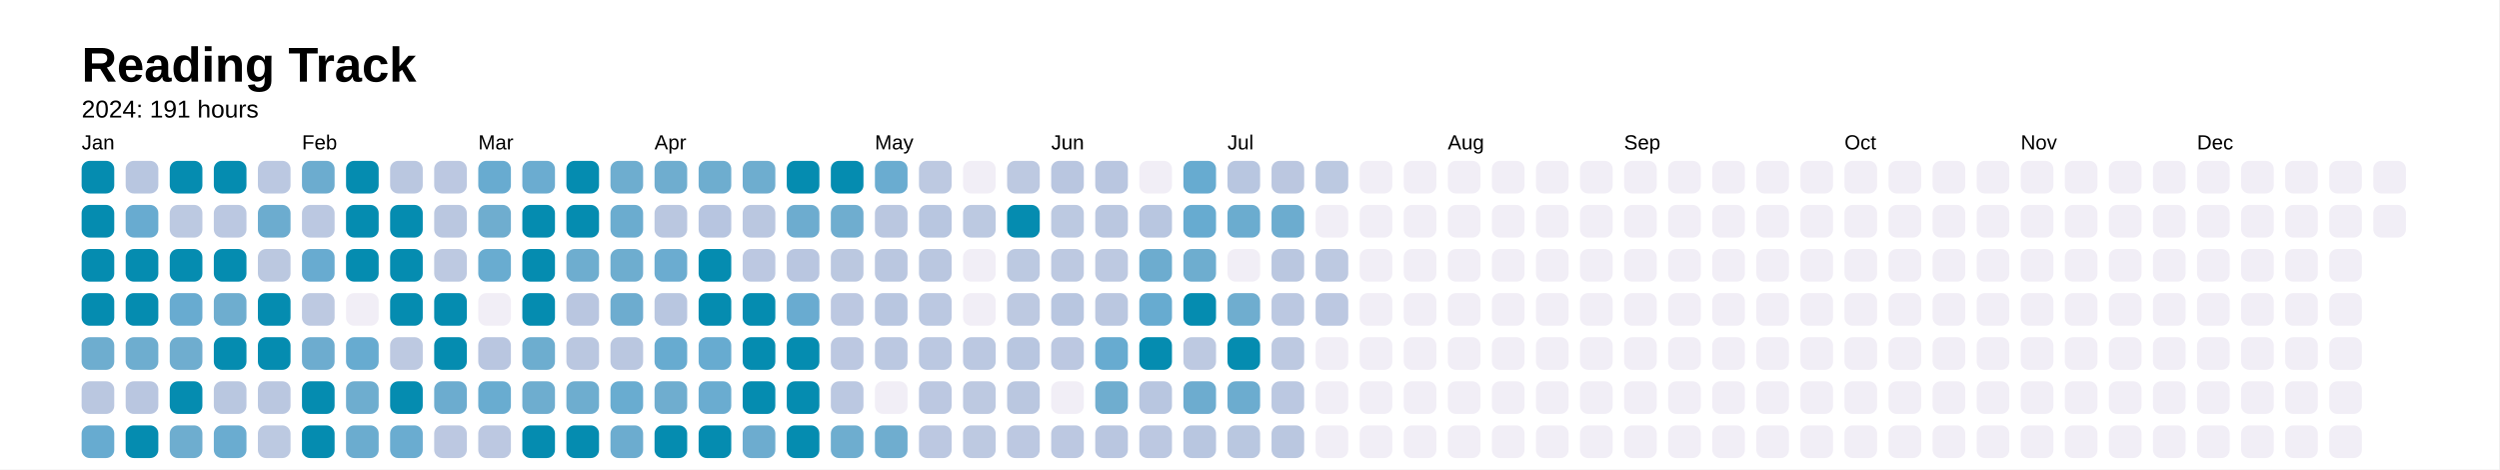
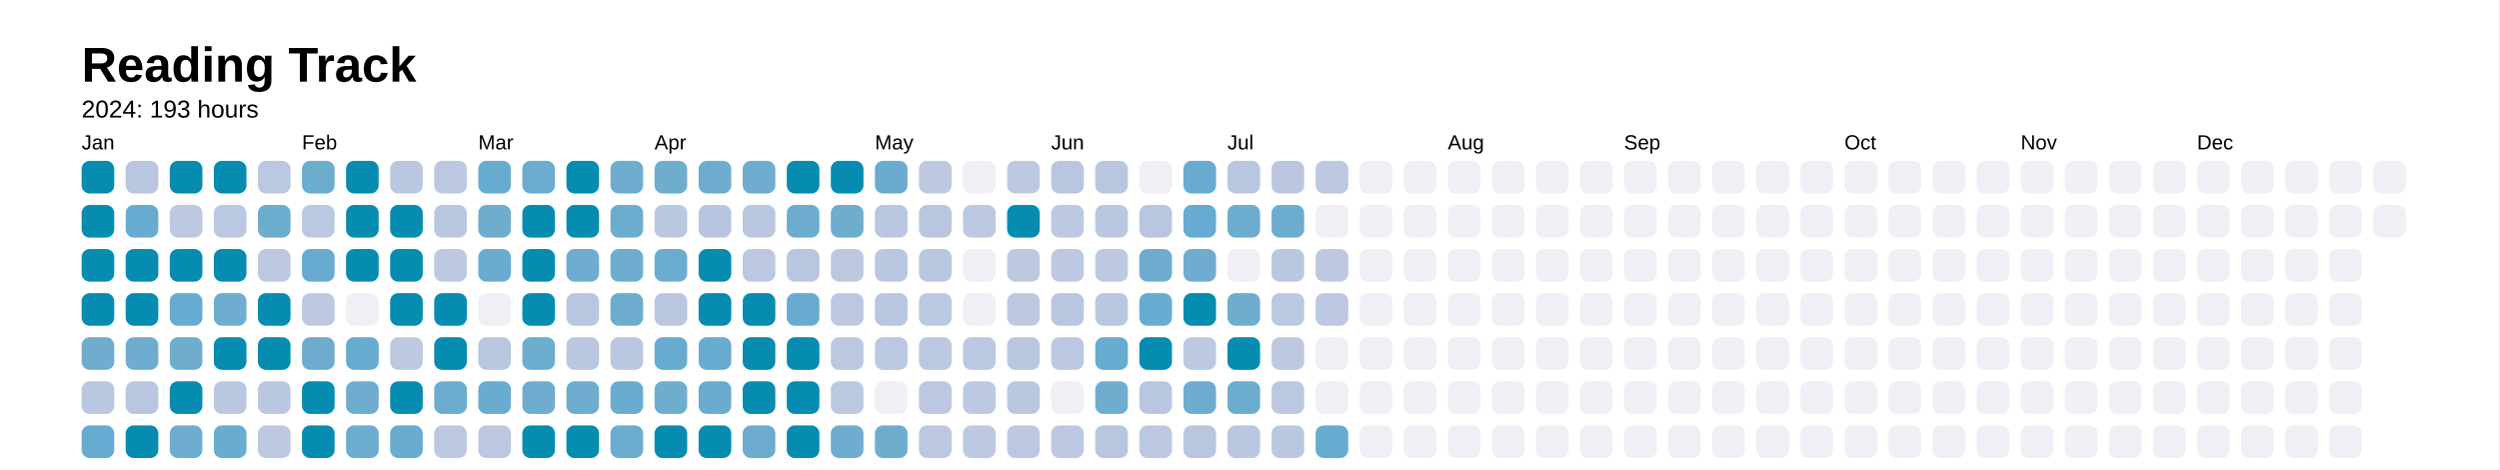
<svg xmlns="http://www.w3.org/2000/svg" baseProfile="full" height="57.5mm" version="1.1" viewBox="0,0,306.2,57.5" width="306.2mm">
  <defs />
  <rect fill="#FFFFFF" height="57.5" width="306.2" x="0" y="0" />
  <text fill="#000000" style="font-size:6px; font-family:Arial; font-weight:bold;" x="10" y="10">Reading Track</text>
-   <text fill="#000000" style="font-size:3px; font-family:Arial;" x="10" y="14.4">2024: 191 hours</text>
+   <text fill="#000000" style="font-size:3px; font-family:Arial;" x="10" y="14.4">2024: 193 hours</text>
  <text fill="#000000" style="font-size:2.5px; font-family:Arial" x="10" y="18.3">Jan</text>
  <rect fill="#058cb0" height="4" rx="1" ry="1" width="4" x="10" y="19.7" />
  <rect fill="#058cb0" height="4" rx="1" ry="1" width="4" x="10" y="25.1" />
  <rect fill="#058cb0" height="4" rx="1" ry="1" width="4" x="10" y="30.5" />
  <rect fill="#058cb0" height="4" rx="1" ry="1" width="4" x="10" y="35.9" />
  <rect fill="#6eadcf" height="4" rx="1" ry="1" width="4" x="10" y="41.3" />
  <rect fill="#bac7e0" height="4" rx="1" ry="1" width="4" x="10" y="46.7" />
  <rect fill="#67abd0" height="4" rx="1" ry="1" width="4" x="10" y="52.1" />
  <rect fill="#b8c6e0" height="4" rx="1" ry="1" width="4" x="15.4" y="19.7" />
  <rect fill="#68abd0" height="4" rx="1" ry="1" width="4" x="15.4" y="25.1" />
  <rect fill="#058cb0" height="4" rx="1" ry="1" width="4" x="15.4" y="30.5" />
  <rect fill="#058cb0" height="4" rx="1" ry="1" width="4" x="15.4" y="35.9" />
  <rect fill="#6eadcf" height="4" rx="1" ry="1" width="4" x="15.4" y="41.3" />
  <rect fill="#b9c6e0" height="4" rx="1" ry="1" width="4" x="15.4" y="46.7" />
  <rect fill="#058cb0" height="4" rx="1" ry="1" width="4" x="15.4" y="52.1" />
  <rect fill="#058cb0" height="4" rx="1" ry="1" width="4" x="20.8" y="19.7" />
  <rect fill="#bcc9e1" height="4" rx="1" ry="1" width="4" x="20.8" y="25.1" />
  <rect fill="#058cb0" height="4" rx="1" ry="1" width="4" x="20.8" y="30.5" />
  <rect fill="#68abd0" height="4" rx="1" ry="1" width="4" x="20.8" y="35.9" />
  <rect fill="#6fadcf" height="4" rx="1" ry="1" width="4" x="20.8" y="41.3" />
  <rect fill="#058cb0" height="4" rx="1" ry="1" width="4" x="20.8" y="46.7" />
  <rect fill="#6eadcf" height="4" rx="1" ry="1" width="4" x="20.8" y="52.1" />
  <rect fill="#058cb0" height="4" rx="1" ry="1" width="4" x="26.2" y="19.7" />
  <rect fill="#bbc8e1" height="4" rx="1" ry="1" width="4" x="26.2" y="25.1" />
  <rect fill="#058cb0" height="4" rx="1" ry="1" width="4" x="26.2" y="30.5" />
  <rect fill="#6eadcf" height="4" rx="1" ry="1" width="4" x="26.2" y="35.9" />
  <rect fill="#058cb0" height="4" rx="1" ry="1" width="4" x="26.2" y="41.3" />
  <rect fill="#b9c7e0" height="4" rx="1" ry="1" width="4" x="26.2" y="46.7" />
  <rect fill="#6aacd0" height="4" rx="1" ry="1" width="4" x="26.2" y="52.1" />
  <rect fill="#bbc8e1" height="4" rx="1" ry="1" width="4" x="31.6" y="19.7" />
  <rect fill="#6caccf" height="4" rx="1" ry="1" width="4" x="31.6" y="25.1" />
  <rect fill="#bbc8e0" height="4" rx="1" ry="1" width="4" x="31.6" y="30.5" />
  <rect fill="#058cb0" height="4" rx="1" ry="1" width="4" x="31.6" y="35.9" />
  <rect fill="#058cb0" height="4" rx="1" ry="1" width="4" x="31.6" y="41.3" />
  <rect fill="#bac7e0" height="4" rx="1" ry="1" width="4" x="31.6" y="46.7" />
  <rect fill="#bcc9e1" height="4" rx="1" ry="1" width="4" x="31.6" y="52.1" />
  <text fill="#000000" style="font-size:2.5px; font-family:Arial" x="37.0" y="18.3">Feb</text>
  <rect fill="#6caccf" height="4" rx="1" ry="1" width="4" x="37.0" y="19.7" />
  <rect fill="#bbc8e1" height="4" rx="1" ry="1" width="4" x="37.0" y="25.1" />
  <rect fill="#68abd0" height="4" rx="1" ry="1" width="4" x="37.0" y="30.5" />
  <rect fill="#bdc9e1" height="4" rx="1" ry="1" width="4" x="37.0" y="35.9" />
  <rect fill="#6daccf" height="4" rx="1" ry="1" width="4" x="37.0" y="41.3" />
  <rect fill="#058cb0" height="4" rx="1" ry="1" width="4" x="37.0" y="46.7" />
  <rect fill="#058cb0" height="4" rx="1" ry="1" width="4" x="37.0" y="52.1" />
  <rect fill="#058cb0" height="4" rx="1" ry="1" width="4" x="42.4" y="19.7" />
  <rect fill="#058cb0" height="4" rx="1" ry="1" width="4" x="42.4" y="25.1" />
  <rect fill="#058cb0" height="4" rx="1" ry="1" width="4" x="42.4" y="30.5" />
  <rect fill="#f1eef6" height="4" rx="1" ry="1" width="4" x="42.4" y="35.9" />
  <rect fill="#67abd0" height="4" rx="1" ry="1" width="4" x="42.4" y="41.3" />
  <rect fill="#6eadcf" height="4" rx="1" ry="1" width="4" x="42.4" y="46.7" />
  <rect fill="#6baccf" height="4" rx="1" ry="1" width="4" x="42.4" y="52.1" />
  <rect fill="#bac7e0" height="4" rx="1" ry="1" width="4" x="47.8" y="19.7" />
  <rect fill="#058cb0" height="4" rx="1" ry="1" width="4" x="47.8" y="25.1" />
  <rect fill="#058cb0" height="4" rx="1" ry="1" width="4" x="47.8" y="30.5" />
  <rect fill="#058cb0" height="4" rx="1" ry="1" width="4" x="47.8" y="35.9" />
  <rect fill="#bdc9e1" height="4" rx="1" ry="1" width="4" x="47.8" y="41.3" />
  <rect fill="#058cb0" height="4" rx="1" ry="1" width="4" x="47.8" y="46.7" />
  <rect fill="#6aacd0" height="4" rx="1" ry="1" width="4" x="47.8" y="52.1" />
  <rect fill="#bcc8e1" height="4" rx="1" ry="1" width="4" x="53.2" y="19.7" />
  <rect fill="#bac7e0" height="4" rx="1" ry="1" width="4" x="53.2" y="25.1" />
  <rect fill="#bdc9e1" height="4" rx="1" ry="1" width="4" x="53.2" y="30.5" />
  <rect fill="#058cb0" height="4" rx="1" ry="1" width="4" x="53.2" y="35.9" />
  <rect fill="#058cb0" height="4" rx="1" ry="1" width="4" x="53.2" y="41.3" />
  <rect fill="#6caccf" height="4" rx="1" ry="1" width="4" x="53.2" y="46.7" />
  <rect fill="#bcc8e1" height="4" rx="1" ry="1" width="4" x="53.2" y="52.1" />
  <text fill="#000000" style="font-size:2.5px; font-family:Arial" x="58.6" y="18.3">Mar</text>
  <rect fill="#68abd0" height="4" rx="1" ry="1" width="4" x="58.6" y="19.7" />
  <rect fill="#6fadcf" height="4" rx="1" ry="1" width="4" x="58.6" y="25.1" />
  <rect fill="#69acd0" height="4" rx="1" ry="1" width="4" x="58.6" y="30.5" />
  <rect fill="#f1eef6" height="4" rx="1" ry="1" width="4" x="58.6" y="35.9" />
  <rect fill="#b9c6e0" height="4" rx="1" ry="1" width="4" x="58.6" y="41.3" />
  <rect fill="#69acd0" height="4" rx="1" ry="1" width="4" x="58.6" y="46.7" />
  <rect fill="#bcc8e1" height="4" rx="1" ry="1" width="4" x="58.6" y="52.1" />
  <rect fill="#6bacd0" height="4" rx="1" ry="1" width="4" x="64" y="19.7" />
  <rect fill="#058cb0" height="4" rx="1" ry="1" width="4" x="64" y="25.1" />
  <rect fill="#058cb0" height="4" rx="1" ry="1" width="4" x="64" y="30.5" />
  <rect fill="#058cb0" height="4" rx="1" ry="1" width="4" x="64" y="35.9" />
  <rect fill="#6dadcf" height="4" rx="1" ry="1" width="4" x="64" y="41.3" />
  <rect fill="#6eadcf" height="4" rx="1" ry="1" width="4" x="64" y="46.7" />
  <rect fill="#058cb0" height="4" rx="1" ry="1" width="4" x="64" y="52.1" />
  <rect fill="#058cb0" height="4" rx="1" ry="1" width="4" x="69.4" y="19.7" />
  <rect fill="#058cb0" height="4" rx="1" ry="1" width="4" x="69.4" y="25.1" />
  <rect fill="#6eadcf" height="4" rx="1" ry="1" width="4" x="69.4" y="30.5" />
  <rect fill="#b9c6e0" height="4" rx="1" ry="1" width="4" x="69.4" y="35.9" />
  <rect fill="#bac7e0" height="4" rx="1" ry="1" width="4" x="69.4" y="41.3" />
  <rect fill="#6eadcf" height="4" rx="1" ry="1" width="4" x="69.4" y="46.7" />
  <rect fill="#058cb0" height="4" rx="1" ry="1" width="4" x="69.4" y="52.1" />
  <rect fill="#6eadcf" height="4" rx="1" ry="1" width="4" x="74.8" y="19.7" />
  <rect fill="#6baccf" height="4" rx="1" ry="1" width="4" x="74.8" y="25.1" />
  <rect fill="#6eadcf" height="4" rx="1" ry="1" width="4" x="74.8" y="30.5" />
  <rect fill="#6daccf" height="4" rx="1" ry="1" width="4" x="74.8" y="35.9" />
  <rect fill="#bac7e0" height="4" rx="1" ry="1" width="4" x="74.8" y="41.3" />
  <rect fill="#69acd0" height="4" rx="1" ry="1" width="4" x="74.8" y="46.7" />
  <rect fill="#6caccf" height="4" rx="1" ry="1" width="4" x="74.8" y="52.1" />
  <text fill="#000000" style="font-size:2.5px; font-family:Arial" x="80.2" y="18.3">Apr</text>
  <rect fill="#6fadcf" height="4" rx="1" ry="1" width="4" x="80.2" y="19.7" />
  <rect fill="#bac7e0" height="4" rx="1" ry="1" width="4" x="80.2" y="25.1" />
  <rect fill="#6bacd0" height="4" rx="1" ry="1" width="4" x="80.2" y="30.5" />
  <rect fill="#b8c6e0" height="4" rx="1" ry="1" width="4" x="80.2" y="35.9" />
  <rect fill="#67abd0" height="4" rx="1" ry="1" width="4" x="80.2" y="41.3" />
  <rect fill="#6fadcf" height="4" rx="1" ry="1" width="4" x="80.2" y="46.7" />
  <rect fill="#058cb0" height="4" rx="1" ry="1" width="4" x="80.2" y="52.1" />
  <rect fill="#6eadcf" height="4" rx="1" ry="1" width="4" x="85.6" y="19.7" />
  <rect fill="#b7c5e0" height="4" rx="1" ry="1" width="4" x="85.6" y="25.1" />
  <rect fill="#058cb0" height="4" rx="1" ry="1" width="4" x="85.6" y="30.5" />
  <rect fill="#058cb0" height="4" rx="1" ry="1" width="4" x="85.6" y="35.9" />
  <rect fill="#67abd0" height="4" rx="1" ry="1" width="4" x="85.6" y="41.3" />
  <rect fill="#6aacd0" height="4" rx="1" ry="1" width="4" x="85.6" y="46.7" />
  <rect fill="#058cb0" height="4" rx="1" ry="1" width="4" x="85.6" y="52.1" />
  <rect fill="#6eadcf" height="4" rx="1" ry="1" width="4" x="91" y="19.7" />
  <rect fill="#bac7e0" height="4" rx="1" ry="1" width="4" x="91" y="25.1" />
  <rect fill="#bcc8e1" height="4" rx="1" ry="1" width="4" x="91" y="30.5" />
  <rect fill="#058cb0" height="4" rx="1" ry="1" width="4" x="91" y="35.9" />
  <rect fill="#058cb0" height="4" rx="1" ry="1" width="4" x="91" y="41.3" />
  <rect fill="#058cb0" height="4" rx="1" ry="1" width="4" x="91" y="46.7" />
  <rect fill="#6daccf" height="4" rx="1" ry="1" width="4" x="91" y="52.1" />
  <rect fill="#058cb0" height="4" rx="1" ry="1" width="4" x="96.4" y="19.7" />
  <rect fill="#6daccf" height="4" rx="1" ry="1" width="4" x="96.4" y="25.1" />
  <rect fill="#b9c6e0" height="4" rx="1" ry="1" width="4" x="96.4" y="30.5" />
  <rect fill="#69abd0" height="4" rx="1" ry="1" width="4" x="96.4" y="35.9" />
  <rect fill="#058cb0" height="4" rx="1" ry="1" width="4" x="96.4" y="41.3" />
  <rect fill="#058cb0" height="4" rx="1" ry="1" width="4" x="96.4" y="46.7" />
  <rect fill="#058cb0" height="4" rx="1" ry="1" width="4" x="96.4" y="52.1" />
  <rect fill="#058cb0" height="4" rx="1" ry="1" width="4" x="101.8" y="19.7" />
  <rect fill="#6fadcf" height="4" rx="1" ry="1" width="4" x="101.8" y="25.1" />
  <rect fill="#bbc8e0" height="4" rx="1" ry="1" width="4" x="101.8" y="30.5" />
  <rect fill="#bcc8e1" height="4" rx="1" ry="1" width="4" x="101.8" y="35.9" />
  <rect fill="#bcc8e1" height="4" rx="1" ry="1" width="4" x="101.8" y="41.3" />
  <rect fill="#bbc8e1" height="4" rx="1" ry="1" width="4" x="101.8" y="46.7" />
  <rect fill="#6eadcf" height="4" rx="1" ry="1" width="4" x="101.8" y="52.1" />
  <text fill="#000000" style="font-size:2.5px; font-family:Arial" x="107.2" y="18.3">May</text>
  <rect fill="#6aacd0" height="4" rx="1" ry="1" width="4" x="107.2" y="19.7" />
  <rect fill="#bac7e0" height="4" rx="1" ry="1" width="4" x="107.2" y="25.1" />
  <rect fill="#bac7e0" height="4" rx="1" ry="1" width="4" x="107.2" y="30.5" />
  <rect fill="#b8c6e0" height="4" rx="1" ry="1" width="4" x="107.2" y="35.9" />
  <rect fill="#bbc8e1" height="4" rx="1" ry="1" width="4" x="107.2" y="41.3" />
  <rect fill="#f1eef6" height="4" rx="1" ry="1" width="4" x="107.2" y="46.7" />
  <rect fill="#6fadcf" height="4" rx="1" ry="1" width="4" x="107.2" y="52.1" />
  <rect fill="#bdc9e1" height="4" rx="1" ry="1" width="4" x="112.6" y="19.7" />
  <rect fill="#b8c6e0" height="4" rx="1" ry="1" width="4" x="112.6" y="25.1" />
  <rect fill="#bac7e0" height="4" rx="1" ry="1" width="4" x="112.6" y="30.5" />
  <rect fill="#bbc8e1" height="4" rx="1" ry="1" width="4" x="112.6" y="35.9" />
  <rect fill="#bbc8e1" height="4" rx="1" ry="1" width="4" x="112.6" y="41.3" />
  <rect fill="#bcc8e1" height="4" rx="1" ry="1" width="4" x="112.6" y="46.7" />
  <rect fill="#bcc8e1" height="4" rx="1" ry="1" width="4" x="112.6" y="52.1" />
  <rect fill="#f1eef6" height="4" rx="1" ry="1" width="4" x="118" y="19.7" />
  <rect fill="#bcc9e1" height="4" rx="1" ry="1" width="4" x="118" y="25.1" />
  <rect fill="#f1eef6" height="4" rx="1" ry="1" width="4" x="118" y="30.5" />
  <rect fill="#f1eef6" height="4" rx="1" ry="1" width="4" x="118" y="35.9" />
  <rect fill="#bbc8e1" height="4" rx="1" ry="1" width="4" x="118" y="41.3" />
  <rect fill="#bdc9e1" height="4" rx="1" ry="1" width="4" x="118" y="46.7" />
  <rect fill="#bdc9e1" height="4" rx="1" ry="1" width="4" x="118" y="52.1" />
  <rect fill="#bdc9e1" height="4" rx="1" ry="1" width="4" x="123.4" y="19.7" />
  <rect fill="#058cb0" height="4" rx="1" ry="1" width="4" x="123.4" y="25.1" />
  <rect fill="#bcc9e1" height="4" rx="1" ry="1" width="4" x="123.4" y="30.5" />
  <rect fill="#bdc9e1" height="4" rx="1" ry="1" width="4" x="123.4" y="35.9" />
  <rect fill="#b8c6e0" height="4" rx="1" ry="1" width="4" x="123.4" y="41.3" />
  <rect fill="#bac7e0" height="4" rx="1" ry="1" width="4" x="123.4" y="46.7" />
  <rect fill="#bcc8e1" height="4" rx="1" ry="1" width="4" x="123.4" y="52.1" />
  <text fill="#000000" style="font-size:2.5px; font-family:Arial" x="128.8" y="18.3">Jun</text>
  <rect fill="#b9c6e0" height="4" rx="1" ry="1" width="4" x="128.8" y="19.7" />
  <rect fill="#bcc9e1" height="4" rx="1" ry="1" width="4" x="128.8" y="25.1" />
  <rect fill="#bdc9e1" height="4" rx="1" ry="1" width="4" x="128.8" y="30.5" />
  <rect fill="#b8c6e0" height="4" rx="1" ry="1" width="4" x="128.8" y="35.9" />
  <rect fill="#bcc8e1" height="4" rx="1" ry="1" width="4" x="128.8" y="41.3" />
  <rect fill="#f1eef6" height="4" rx="1" ry="1" width="4" x="128.8" y="46.7" />
  <rect fill="#bcc8e1" height="4" rx="1" ry="1" width="4" x="128.8" y="52.1" />
  <rect fill="#b9c6e0" height="4" rx="1" ry="1" width="4" x="134.2" y="19.7" />
  <rect fill="#bac7e0" height="4" rx="1" ry="1" width="4" x="134.2" y="25.1" />
  <rect fill="#bdc9e1" height="4" rx="1" ry="1" width="4" x="134.2" y="30.5" />
  <rect fill="#bac7e0" height="4" rx="1" ry="1" width="4" x="134.2" y="35.9" />
  <rect fill="#67abd0" height="4" rx="1" ry="1" width="4" x="134.2" y="41.3" />
  <rect fill="#6fadcf" height="4" rx="1" ry="1" width="4" x="134.2" y="46.7" />
  <rect fill="#b9c6e0" height="4" rx="1" ry="1" width="4" x="134.2" y="52.1" />
  <rect fill="#f1eef6" height="4" rx="1" ry="1" width="4" x="139.6" y="19.7" />
  <rect fill="#b8c6e0" height="4" rx="1" ry="1" width="4" x="139.6" y="25.1" />
  <rect fill="#6daccf" height="4" rx="1" ry="1" width="4" x="139.6" y="30.5" />
  <rect fill="#67abd0" height="4" rx="1" ry="1" width="4" x="139.6" y="35.9" />
  <rect fill="#058cb0" height="4" rx="1" ry="1" width="4" x="139.6" y="41.3" />
  <rect fill="#b8c6e0" height="4" rx="1" ry="1" width="4" x="139.6" y="46.7" />
  <rect fill="#bcc8e1" height="4" rx="1" ry="1" width="4" x="139.6" y="52.1" />
  <rect fill="#67abd0" height="4" rx="1" ry="1" width="4" x="145" y="19.7" />
  <rect fill="#67abd0" height="4" rx="1" ry="1" width="4" x="145" y="25.1" />
  <rect fill="#6eadcf" height="4" rx="1" ry="1" width="4" x="145" y="30.5" />
  <rect fill="#058cb0" height="4" rx="1" ry="1" width="4" x="145" y="35.9" />
  <rect fill="#bdc9e1" height="4" rx="1" ry="1" width="4" x="145" y="41.3" />
  <rect fill="#6daccf" height="4" rx="1" ry="1" width="4" x="145" y="46.7" />
  <rect fill="#b8c6e0" height="4" rx="1" ry="1" width="4" x="145" y="52.1" />
  <text fill="#000000" style="font-size:2.5px; font-family:Arial" x="150.4" y="18.3">Jul</text>
  <rect fill="#b8c6e0" height="4" rx="1" ry="1" width="4" x="150.4" y="19.7" />
  <rect fill="#6baccf" height="4" rx="1" ry="1" width="4" x="150.4" y="25.1" />
  <rect fill="#f1eef6" height="4" rx="1" ry="1" width="4" x="150.4" y="30.5" />
  <rect fill="#6fadcf" height="4" rx="1" ry="1" width="4" x="150.4" y="35.9" />
  <rect fill="#058cb0" height="4" rx="1" ry="1" width="4" x="150.4" y="41.3" />
  <rect fill="#6caccf" height="4" rx="1" ry="1" width="4" x="150.4" y="46.7" />
  <rect fill="#b9c7e0" height="4" rx="1" ry="1" width="4" x="150.4" y="52.1" />
  <rect fill="#bbc7e0" height="4" rx="1" ry="1" width="4" x="155.8" y="19.7" />
  <rect fill="#6caccf" height="4" rx="1" ry="1" width="4" x="155.8" y="25.1" />
  <rect fill="#bac7e0" height="4" rx="1" ry="1" width="4" x="155.8" y="30.5" />
  <rect fill="#bbc8e1" height="4" rx="1" ry="1" width="4" x="155.8" y="35.9" />
  <rect fill="#bdc9e1" height="4" rx="1" ry="1" width="4" x="155.8" y="41.3" />
  <rect fill="#bbc8e1" height="4" rx="1" ry="1" width="4" x="155.8" y="46.7" />
  <rect fill="#bac7e0" height="4" rx="1" ry="1" width="4" x="155.8" y="52.1" />
  <rect fill="#bcc9e1" height="4" rx="1" ry="1" width="4" x="161.2" y="19.7" />
  <rect fill="#f1eef6" height="4" rx="1" ry="1" width="4" x="161.2" y="25.1" />
  <rect fill="#bdc9e1" height="4" rx="1" ry="1" width="4" x="161.2" y="30.5" />
  <rect fill="#bcc8e1" height="4" rx="1" ry="1" width="4" x="161.2" y="35.9" />
  <rect fill="#f1eef6" height="4" rx="1" ry="1" width="4" x="161.2" y="41.3" />
  <rect fill="#f1eef6" height="4" rx="1" ry="1" width="4" x="161.2" y="46.7" />
-   <rect fill="#f1eef6" height="4" rx="1" ry="1" width="4" x="161.2" y="52.1" />
+   <rect fill="#68abd0" height="4" rx="1" ry="1" width="4" x="161.2" y="52.1" />
  <rect fill="#f1eef6" height="4" rx="1" ry="1" width="4" x="166.6" y="19.7" />
  <rect fill="#f1eef6" height="4" rx="1" ry="1" width="4" x="166.6" y="25.1" />
  <rect fill="#f1eef6" height="4" rx="1" ry="1" width="4" x="166.6" y="30.5" />
  <rect fill="#f1eef6" height="4" rx="1" ry="1" width="4" x="166.6" y="35.9" />
  <rect fill="#f1eef6" height="4" rx="1" ry="1" width="4" x="166.6" y="41.3" />
  <rect fill="#f1eef6" height="4" rx="1" ry="1" width="4" x="166.6" y="46.7" />
  <rect fill="#f1eef6" height="4" rx="1" ry="1" width="4" x="166.6" y="52.1" />
  <rect fill="#f1eef6" height="4" rx="1" ry="1" width="4" x="172" y="19.7" />
  <rect fill="#f1eef6" height="4" rx="1" ry="1" width="4" x="172" y="25.1" />
  <rect fill="#f1eef6" height="4" rx="1" ry="1" width="4" x="172" y="30.5" />
  <rect fill="#f1eef6" height="4" rx="1" ry="1" width="4" x="172" y="35.9" />
  <rect fill="#f1eef6" height="4" rx="1" ry="1" width="4" x="172" y="41.3" />
  <rect fill="#f1eef6" height="4" rx="1" ry="1" width="4" x="172" y="46.7" />
  <rect fill="#f1eef6" height="4" rx="1" ry="1" width="4" x="172" y="52.1" />
  <text fill="#000000" style="font-size:2.5px; font-family:Arial" x="177.4" y="18.3">Aug</text>
  <rect fill="#f1eef6" height="4" rx="1" ry="1" width="4" x="177.4" y="19.7" />
  <rect fill="#f1eef6" height="4" rx="1" ry="1" width="4" x="177.4" y="25.1" />
  <rect fill="#f1eef6" height="4" rx="1" ry="1" width="4" x="177.4" y="30.5" />
  <rect fill="#f1eef6" height="4" rx="1" ry="1" width="4" x="177.4" y="35.9" />
  <rect fill="#f1eef6" height="4" rx="1" ry="1" width="4" x="177.4" y="41.3" />
  <rect fill="#f1eef6" height="4" rx="1" ry="1" width="4" x="177.4" y="46.7" />
  <rect fill="#f1eef6" height="4" rx="1" ry="1" width="4" x="177.4" y="52.1" />
  <rect fill="#f1eef6" height="4" rx="1" ry="1" width="4" x="182.8" y="19.7" />
  <rect fill="#f1eef6" height="4" rx="1" ry="1" width="4" x="182.8" y="25.1" />
  <rect fill="#f1eef6" height="4" rx="1" ry="1" width="4" x="182.8" y="30.5" />
  <rect fill="#f1eef6" height="4" rx="1" ry="1" width="4" x="182.8" y="35.9" />
  <rect fill="#f1eef6" height="4" rx="1" ry="1" width="4" x="182.8" y="41.3" />
  <rect fill="#f1eef6" height="4" rx="1" ry="1" width="4" x="182.8" y="46.7" />
  <rect fill="#f1eef6" height="4" rx="1" ry="1" width="4" x="182.8" y="52.1" />
  <rect fill="#f1eef6" height="4" rx="1" ry="1" width="4" x="188.2" y="19.7" />
  <rect fill="#f1eef6" height="4" rx="1" ry="1" width="4" x="188.2" y="25.1" />
  <rect fill="#f1eef6" height="4" rx="1" ry="1" width="4" x="188.2" y="30.5" />
  <rect fill="#f1eef6" height="4" rx="1" ry="1" width="4" x="188.2" y="35.9" />
  <rect fill="#f1eef6" height="4" rx="1" ry="1" width="4" x="188.2" y="41.3" />
  <rect fill="#f1eef6" height="4" rx="1" ry="1" width="4" x="188.2" y="46.7" />
  <rect fill="#f1eef6" height="4" rx="1" ry="1" width="4" x="188.2" y="52.1" />
  <rect fill="#f1eef6" height="4" rx="1" ry="1" width="4" x="193.6" y="19.7" />
  <rect fill="#f1eef6" height="4" rx="1" ry="1" width="4" x="193.6" y="25.1" />
  <rect fill="#f1eef6" height="4" rx="1" ry="1" width="4" x="193.6" y="30.5" />
  <rect fill="#f1eef6" height="4" rx="1" ry="1" width="4" x="193.6" y="35.9" />
  <rect fill="#f1eef6" height="4" rx="1" ry="1" width="4" x="193.6" y="41.3" />
  <rect fill="#f1eef6" height="4" rx="1" ry="1" width="4" x="193.6" y="46.7" />
  <rect fill="#f1eef6" height="4" rx="1" ry="1" width="4" x="193.6" y="52.1" />
  <text fill="#000000" style="font-size:2.5px; font-family:Arial" x="199" y="18.3">Sep</text>
  <rect fill="#f1eef6" height="4" rx="1" ry="1" width="4" x="199" y="19.7" />
  <rect fill="#f1eef6" height="4" rx="1" ry="1" width="4" x="199" y="25.1" />
  <rect fill="#f1eef6" height="4" rx="1" ry="1" width="4" x="199" y="30.5" />
  <rect fill="#f1eef6" height="4" rx="1" ry="1" width="4" x="199" y="35.9" />
  <rect fill="#f1eef6" height="4" rx="1" ry="1" width="4" x="199" y="41.3" />
  <rect fill="#f1eef6" height="4" rx="1" ry="1" width="4" x="199" y="46.7" />
  <rect fill="#f1eef6" height="4" rx="1" ry="1" width="4" x="199" y="52.1" />
  <rect fill="#f1eef6" height="4" rx="1" ry="1" width="4" x="204.4" y="19.7" />
  <rect fill="#f1eef6" height="4" rx="1" ry="1" width="4" x="204.4" y="25.1" />
  <rect fill="#f1eef6" height="4" rx="1" ry="1" width="4" x="204.4" y="30.5" />
  <rect fill="#f1eef6" height="4" rx="1" ry="1" width="4" x="204.4" y="35.9" />
  <rect fill="#f1eef6" height="4" rx="1" ry="1" width="4" x="204.4" y="41.3" />
  <rect fill="#f1eef6" height="4" rx="1" ry="1" width="4" x="204.4" y="46.7" />
  <rect fill="#f1eef6" height="4" rx="1" ry="1" width="4" x="204.4" y="52.1" />
  <rect fill="#f1eef6" height="4" rx="1" ry="1" width="4" x="209.8" y="19.7" />
  <rect fill="#f1eef6" height="4" rx="1" ry="1" width="4" x="209.8" y="25.1" />
  <rect fill="#f1eef6" height="4" rx="1" ry="1" width="4" x="209.8" y="30.5" />
  <rect fill="#f1eef6" height="4" rx="1" ry="1" width="4" x="209.8" y="35.9" />
  <rect fill="#f1eef6" height="4" rx="1" ry="1" width="4" x="209.8" y="41.3" />
  <rect fill="#f1eef6" height="4" rx="1" ry="1" width="4" x="209.8" y="46.7" />
  <rect fill="#f1eef6" height="4" rx="1" ry="1" width="4" x="209.8" y="52.1" />
  <rect fill="#f1eef6" height="4" rx="1" ry="1" width="4" x="215.2" y="19.7" />
  <rect fill="#f1eef6" height="4" rx="1" ry="1" width="4" x="215.2" y="25.1" />
  <rect fill="#f1eef6" height="4" rx="1" ry="1" width="4" x="215.2" y="30.5" />
  <rect fill="#f1eef6" height="4" rx="1" ry="1" width="4" x="215.2" y="35.9" />
  <rect fill="#f1eef6" height="4" rx="1" ry="1" width="4" x="215.2" y="41.3" />
  <rect fill="#f1eef6" height="4" rx="1" ry="1" width="4" x="215.2" y="46.7" />
  <rect fill="#f1eef6" height="4" rx="1" ry="1" width="4" x="215.2" y="52.1" />
  <rect fill="#f1eef6" height="4" rx="1" ry="1" width="4" x="220.6" y="19.7" />
  <rect fill="#f1eef6" height="4" rx="1" ry="1" width="4" x="220.6" y="25.1" />
  <rect fill="#f1eef6" height="4" rx="1" ry="1" width="4" x="220.6" y="30.5" />
  <rect fill="#f1eef6" height="4" rx="1" ry="1" width="4" x="220.6" y="35.9" />
  <rect fill="#f1eef6" height="4" rx="1" ry="1" width="4" x="220.6" y="41.3" />
  <rect fill="#f1eef6" height="4" rx="1" ry="1" width="4" x="220.6" y="46.7" />
  <rect fill="#f1eef6" height="4" rx="1" ry="1" width="4" x="220.6" y="52.1" />
  <text fill="#000000" style="font-size:2.5px; font-family:Arial" x="226" y="18.3">Oct</text>
  <rect fill="#f1eef6" height="4" rx="1" ry="1" width="4" x="226" y="19.7" />
  <rect fill="#f1eef6" height="4" rx="1" ry="1" width="4" x="226" y="25.1" />
  <rect fill="#f1eef6" height="4" rx="1" ry="1" width="4" x="226" y="30.5" />
  <rect fill="#f1eef6" height="4" rx="1" ry="1" width="4" x="226" y="35.9" />
  <rect fill="#f1eef6" height="4" rx="1" ry="1" width="4" x="226" y="41.3" />
  <rect fill="#f1eef6" height="4" rx="1" ry="1" width="4" x="226" y="46.7" />
  <rect fill="#f1eef6" height="4" rx="1" ry="1" width="4" x="226" y="52.1" />
  <rect fill="#f1eef6" height="4" rx="1" ry="1" width="4" x="231.4" y="19.7" />
  <rect fill="#f1eef6" height="4" rx="1" ry="1" width="4" x="231.4" y="25.1" />
  <rect fill="#f1eef6" height="4" rx="1" ry="1" width="4" x="231.4" y="30.5" />
  <rect fill="#f1eef6" height="4" rx="1" ry="1" width="4" x="231.4" y="35.9" />
  <rect fill="#f1eef6" height="4" rx="1" ry="1" width="4" x="231.4" y="41.3" />
  <rect fill="#f1eef6" height="4" rx="1" ry="1" width="4" x="231.4" y="46.7" />
  <rect fill="#f1eef6" height="4" rx="1" ry="1" width="4" x="231.4" y="52.1" />
  <rect fill="#f1eef6" height="4" rx="1" ry="1" width="4" x="236.8" y="19.7" />
  <rect fill="#f1eef6" height="4" rx="1" ry="1" width="4" x="236.8" y="25.1" />
  <rect fill="#f1eef6" height="4" rx="1" ry="1" width="4" x="236.8" y="30.5" />
  <rect fill="#f1eef6" height="4" rx="1" ry="1" width="4" x="236.8" y="35.9" />
  <rect fill="#f1eef6" height="4" rx="1" ry="1" width="4" x="236.8" y="41.3" />
  <rect fill="#f1eef6" height="4" rx="1" ry="1" width="4" x="236.8" y="46.7" />
  <rect fill="#f1eef6" height="4" rx="1" ry="1" width="4" x="236.8" y="52.1" />
  <rect fill="#f1eef6" height="4" rx="1" ry="1" width="4" x="242.2" y="19.7" />
  <rect fill="#f1eef6" height="4" rx="1" ry="1" width="4" x="242.2" y="25.1" />
  <rect fill="#f1eef6" height="4" rx="1" ry="1" width="4" x="242.2" y="30.5" />
  <rect fill="#f1eef6" height="4" rx="1" ry="1" width="4" x="242.2" y="35.9" />
  <rect fill="#f1eef6" height="4" rx="1" ry="1" width="4" x="242.2" y="41.3" />
  <rect fill="#f1eef6" height="4" rx="1" ry="1" width="4" x="242.2" y="46.7" />
  <rect fill="#f1eef6" height="4" rx="1" ry="1" width="4" x="242.2" y="52.1" />
  <text fill="#000000" style="font-size:2.5px; font-family:Arial" x="247.6" y="18.3">Nov</text>
  <rect fill="#f1eef6" height="4" rx="1" ry="1" width="4" x="247.6" y="19.7" />
  <rect fill="#f1eef6" height="4" rx="1" ry="1" width="4" x="247.6" y="25.1" />
  <rect fill="#f1eef6" height="4" rx="1" ry="1" width="4" x="247.6" y="30.5" />
  <rect fill="#f1eef6" height="4" rx="1" ry="1" width="4" x="247.6" y="35.9" />
  <rect fill="#f1eef6" height="4" rx="1" ry="1" width="4" x="247.6" y="41.3" />
  <rect fill="#f1eef6" height="4" rx="1" ry="1" width="4" x="247.6" y="46.7" />
  <rect fill="#f1eef6" height="4" rx="1" ry="1" width="4" x="247.6" y="52.1" />
  <rect fill="#f1eef6" height="4" rx="1" ry="1" width="4" x="253" y="19.7" />
  <rect fill="#f1eef6" height="4" rx="1" ry="1" width="4" x="253" y="25.1" />
  <rect fill="#f1eef6" height="4" rx="1" ry="1" width="4" x="253" y="30.5" />
  <rect fill="#f1eef6" height="4" rx="1" ry="1" width="4" x="253" y="35.9" />
  <rect fill="#f1eef6" height="4" rx="1" ry="1" width="4" x="253" y="41.3" />
  <rect fill="#f1eef6" height="4" rx="1" ry="1" width="4" x="253" y="46.7" />
  <rect fill="#f1eef6" height="4" rx="1" ry="1" width="4" x="253" y="52.1" />
  <rect fill="#f1eef6" height="4" rx="1" ry="1" width="4" x="258.4" y="19.7" />
  <rect fill="#f1eef6" height="4" rx="1" ry="1" width="4" x="258.4" y="25.1" />
  <rect fill="#f1eef6" height="4" rx="1" ry="1" width="4" x="258.4" y="30.5" />
  <rect fill="#f1eef6" height="4" rx="1" ry="1" width="4" x="258.4" y="35.9" />
  <rect fill="#f1eef6" height="4" rx="1" ry="1" width="4" x="258.4" y="41.3" />
  <rect fill="#f1eef6" height="4" rx="1" ry="1" width="4" x="258.4" y="46.7" />
  <rect fill="#f1eef6" height="4" rx="1" ry="1" width="4" x="258.4" y="52.1" />
  <rect fill="#f1eef6" height="4" rx="1" ry="1" width="4" x="263.8" y="19.7" />
  <rect fill="#f1eef6" height="4" rx="1" ry="1" width="4" x="263.8" y="25.1" />
  <rect fill="#f1eef6" height="4" rx="1" ry="1" width="4" x="263.8" y="30.5" />
  <rect fill="#f1eef6" height="4" rx="1" ry="1" width="4" x="263.8" y="35.9" />
  <rect fill="#f1eef6" height="4" rx="1" ry="1" width="4" x="263.8" y="41.3" />
  <rect fill="#f1eef6" height="4" rx="1" ry="1" width="4" x="263.8" y="46.7" />
  <rect fill="#f1eef6" height="4" rx="1" ry="1" width="4" x="263.8" y="52.1" />
  <text fill="#000000" style="font-size:2.5px; font-family:Arial" x="269.2" y="18.3">Dec</text>
  <rect fill="#f1eef6" height="4" rx="1" ry="1" width="4" x="269.2" y="19.7" />
  <rect fill="#f1eef6" height="4" rx="1" ry="1" width="4" x="269.2" y="25.1" />
  <rect fill="#f1eef6" height="4" rx="1" ry="1" width="4" x="269.2" y="30.5" />
  <rect fill="#f1eef6" height="4" rx="1" ry="1" width="4" x="269.2" y="35.9" />
  <rect fill="#f1eef6" height="4" rx="1" ry="1" width="4" x="269.2" y="41.3" />
  <rect fill="#f1eef6" height="4" rx="1" ry="1" width="4" x="269.2" y="46.7" />
  <rect fill="#f1eef6" height="4" rx="1" ry="1" width="4" x="269.2" y="52.1" />
  <rect fill="#f1eef6" height="4" rx="1" ry="1" width="4" x="274.6" y="19.7" />
  <rect fill="#f1eef6" height="4" rx="1" ry="1" width="4" x="274.6" y="25.1" />
  <rect fill="#f1eef6" height="4" rx="1" ry="1" width="4" x="274.6" y="30.5" />
  <rect fill="#f1eef6" height="4" rx="1" ry="1" width="4" x="274.6" y="35.9" />
  <rect fill="#f1eef6" height="4" rx="1" ry="1" width="4" x="274.6" y="41.3" />
  <rect fill="#f1eef6" height="4" rx="1" ry="1" width="4" x="274.6" y="46.7" />
  <rect fill="#f1eef6" height="4" rx="1" ry="1" width="4" x="274.6" y="52.1" />
  <rect fill="#f1eef6" height="4" rx="1" ry="1" width="4" x="280" y="19.7" />
  <rect fill="#f1eef6" height="4" rx="1" ry="1" width="4" x="280" y="25.1" />
  <rect fill="#f1eef6" height="4" rx="1" ry="1" width="4" x="280" y="30.5" />
  <rect fill="#f1eef6" height="4" rx="1" ry="1" width="4" x="280" y="35.9" />
  <rect fill="#f1eef6" height="4" rx="1" ry="1" width="4" x="280" y="41.3" />
  <rect fill="#f1eef6" height="4" rx="1" ry="1" width="4" x="280" y="46.7" />
  <rect fill="#f1eef6" height="4" rx="1" ry="1" width="4" x="280" y="52.1" />
  <rect fill="#f1eef6" height="4" rx="1" ry="1" width="4" x="285.4" y="19.7" />
  <rect fill="#f1eef6" height="4" rx="1" ry="1" width="4" x="285.4" y="25.1" />
  <rect fill="#f1eef6" height="4" rx="1" ry="1" width="4" x="285.4" y="30.5" />
  <rect fill="#f1eef6" height="4" rx="1" ry="1" width="4" x="285.4" y="35.9" />
  <rect fill="#f1eef6" height="4" rx="1" ry="1" width="4" x="285.4" y="41.3" />
  <rect fill="#f1eef6" height="4" rx="1" ry="1" width="4" x="285.4" y="46.7" />
  <rect fill="#f1eef6" height="4" rx="1" ry="1" width="4" x="285.4" y="52.1" />
  <rect fill="#f1eef6" height="4" rx="1" ry="1" width="4" x="290.8" y="19.7" />
  <rect fill="#f1eef6" height="4" rx="1" ry="1" width="4" x="290.8" y="25.1" />
</svg>
